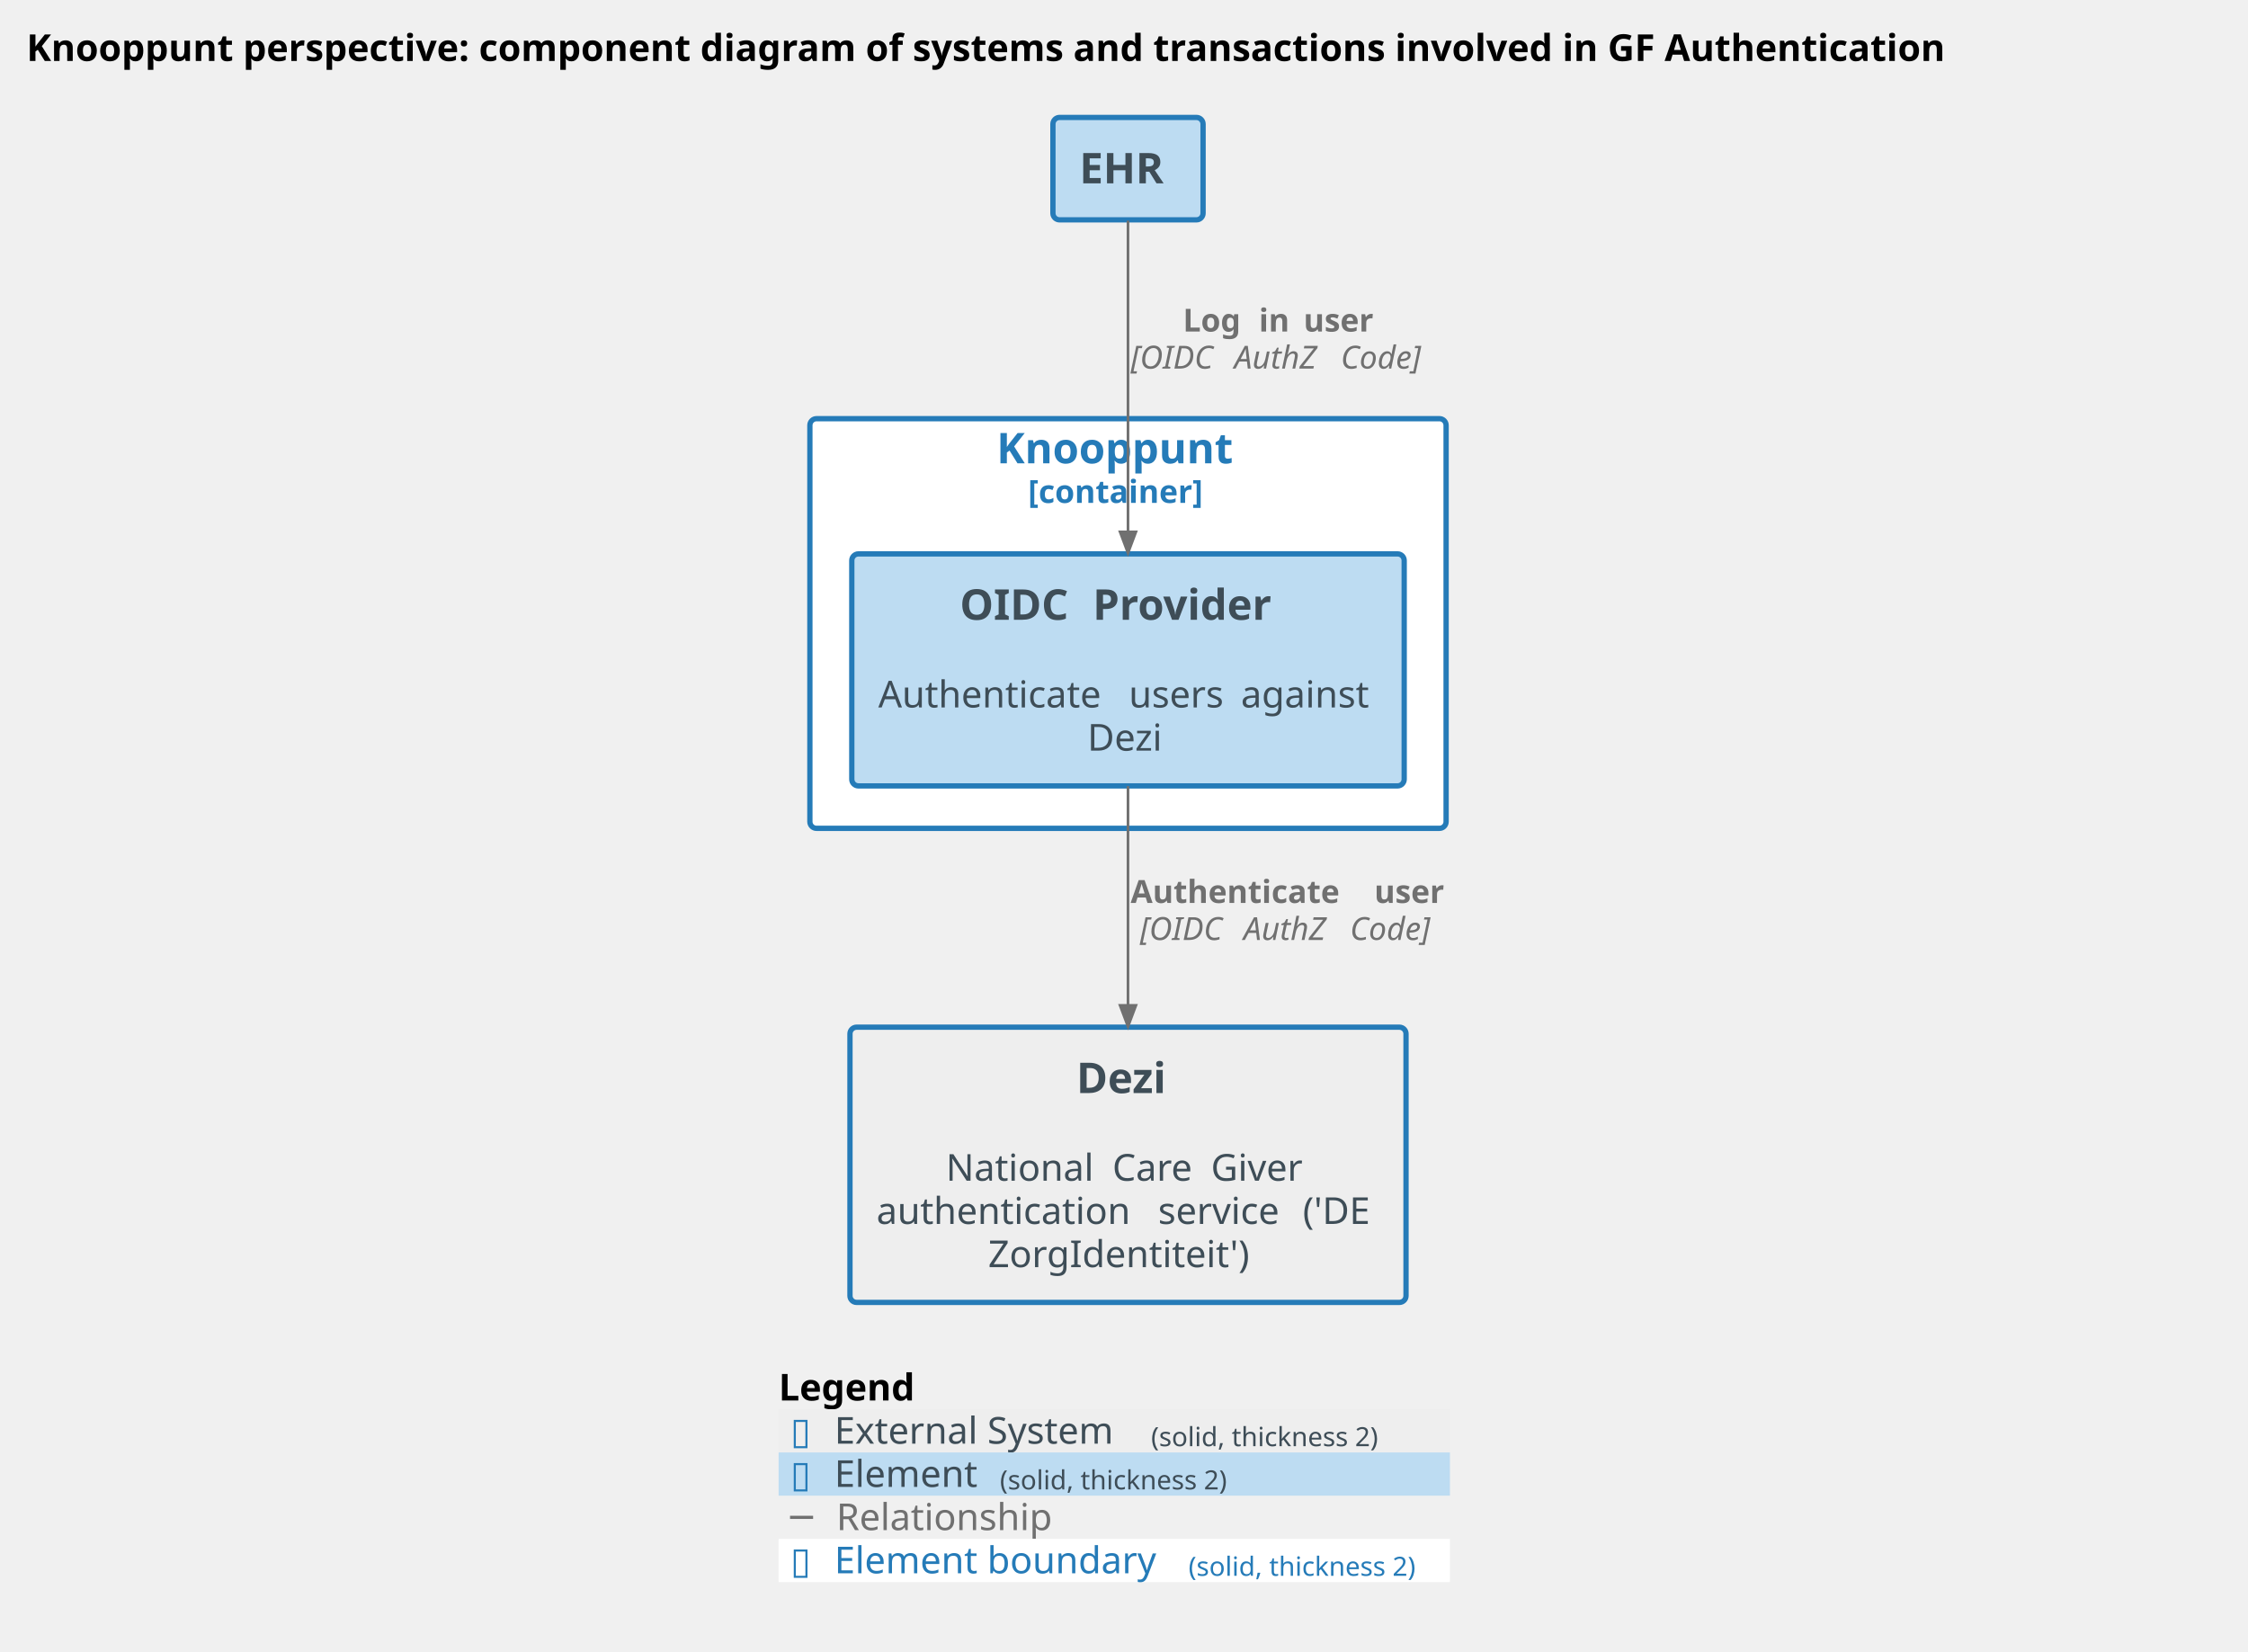
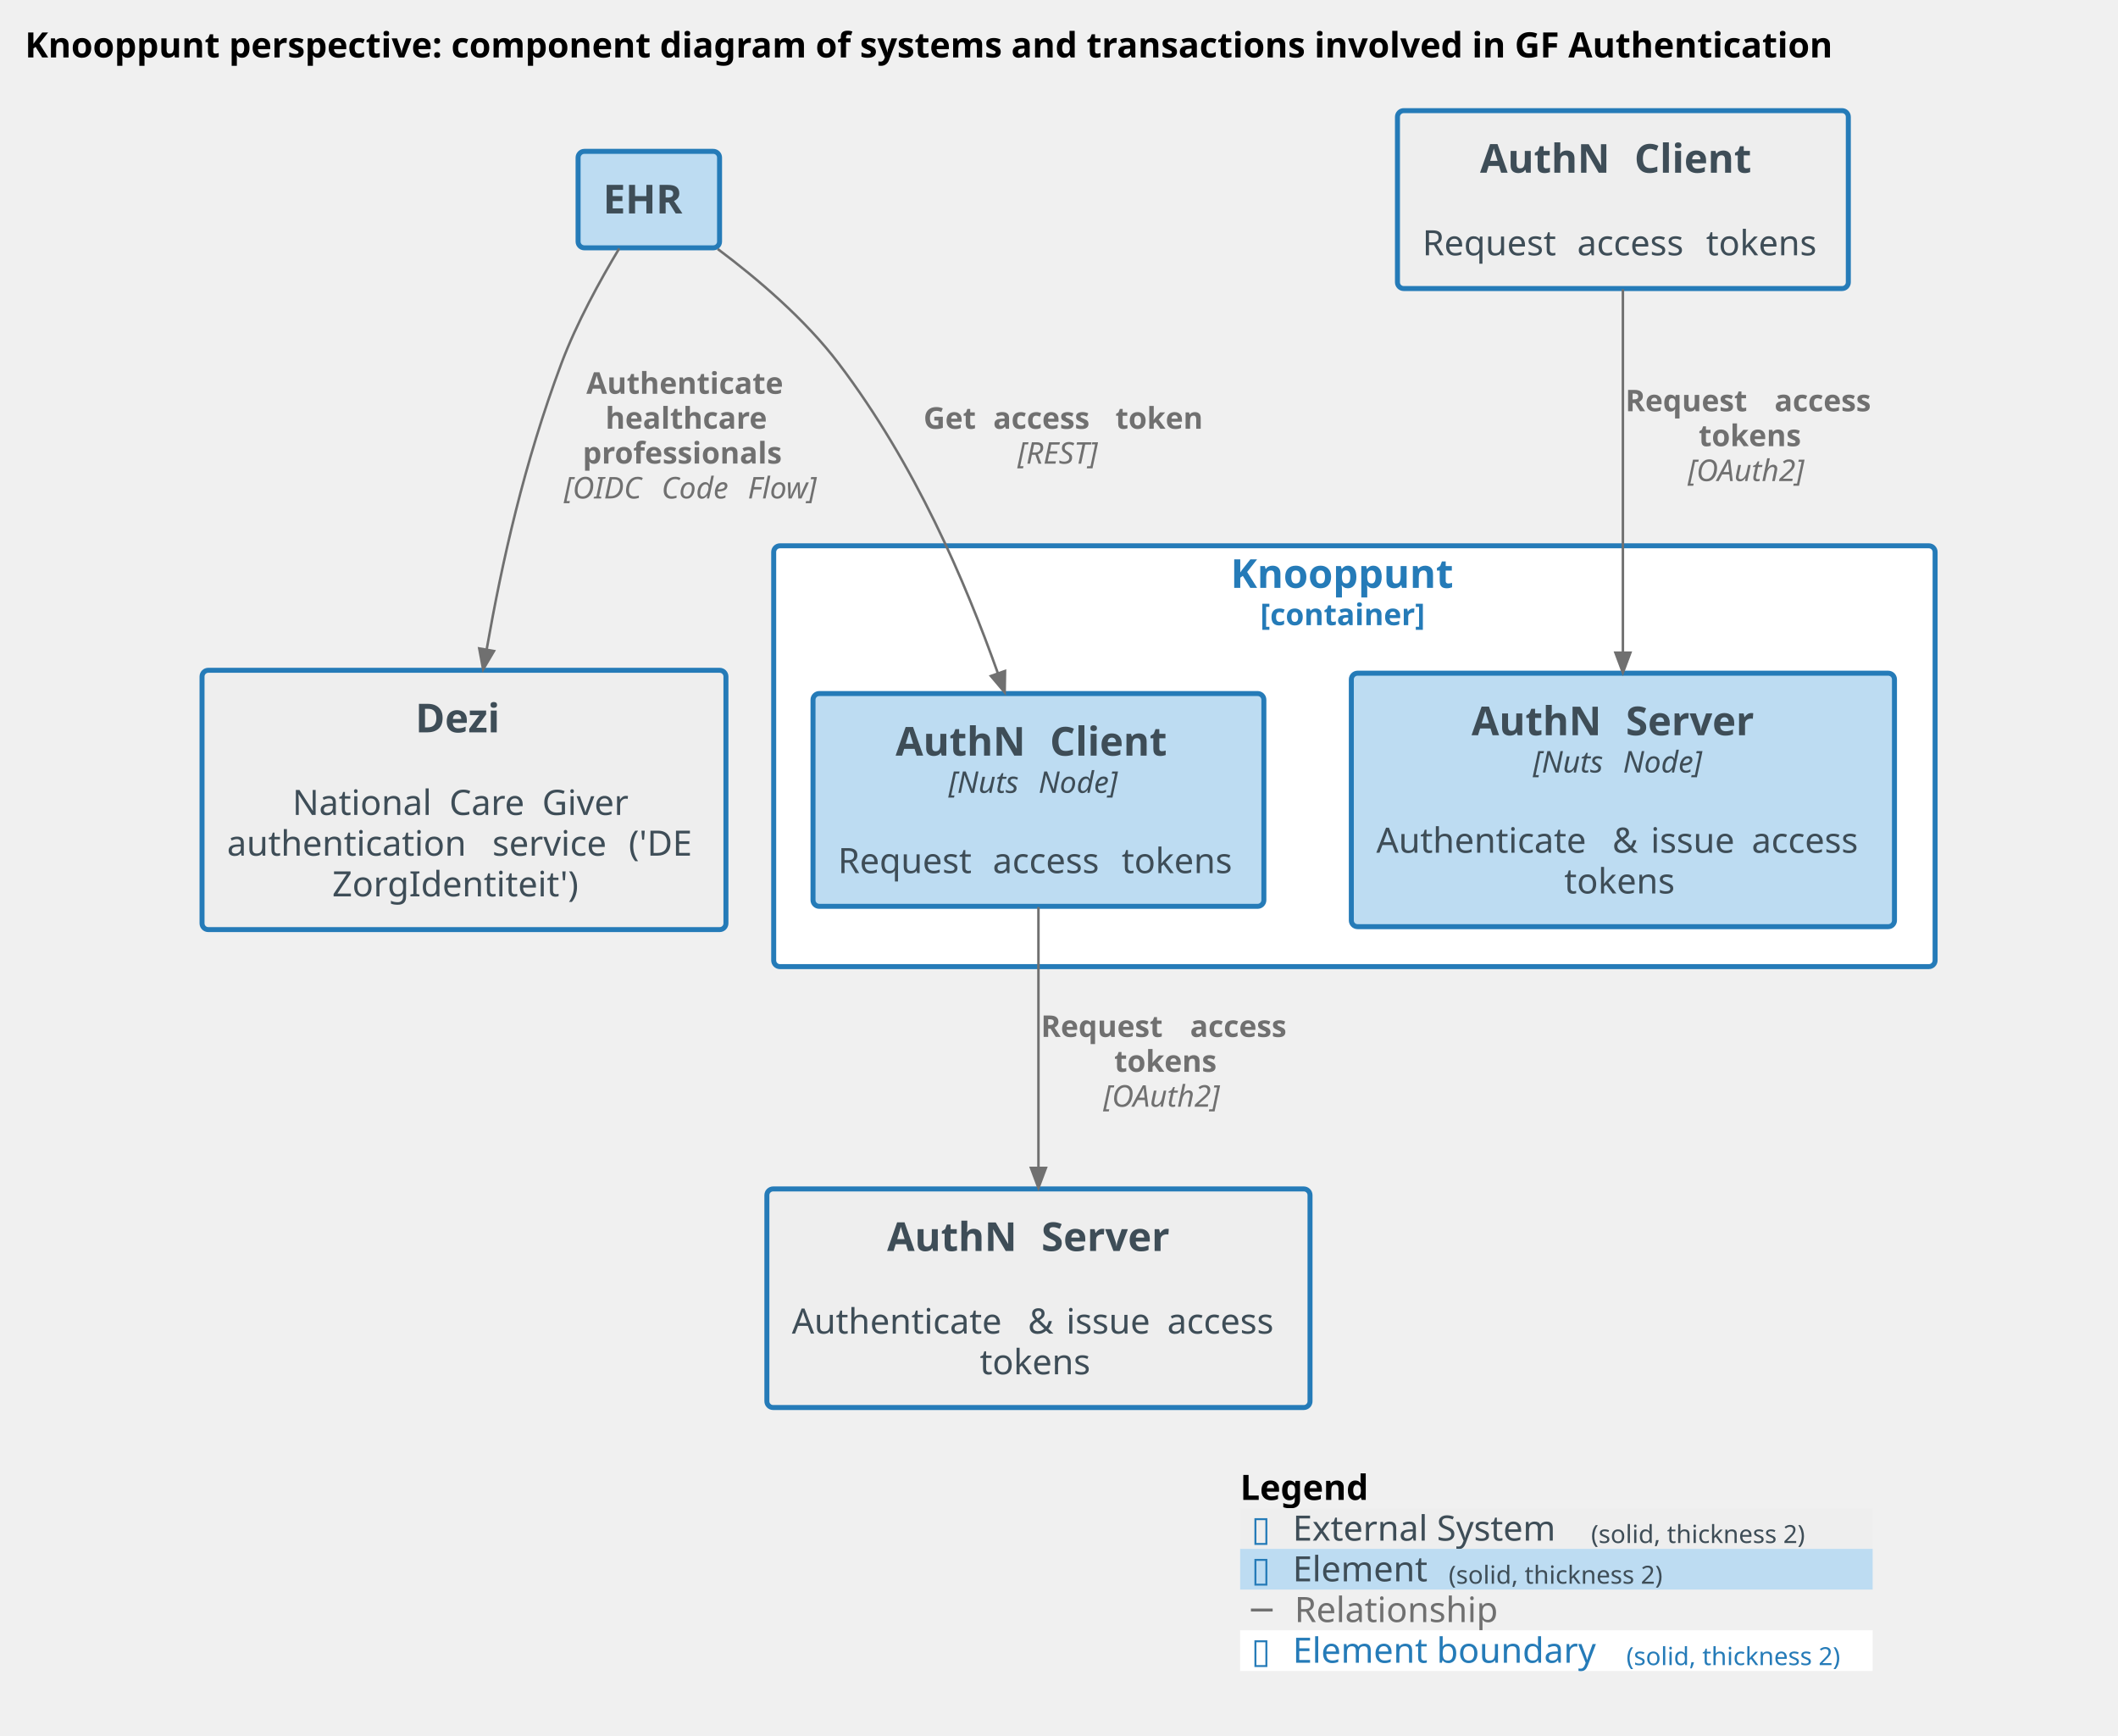
- <svg xmlns="http://www.w3.org/2000/svg" contentStyleType="text/css" data-diagram-type="DESCRIPTION" height="623px" preserveAspectRatio="none" style="width:848px;height:623px;background:#FFFFFF;" version="1.1" viewBox="0 0 848 623" width="848px" zoomAndPan="magnify">
+ <svg xmlns="http://www.w3.org/2000/svg" contentStyleType="text/css" data-diagram-type="DESCRIPTION" height="695px" preserveAspectRatio="none" style="width:848px;height:695px;background:#FFFFFF;" version="1.1" viewBox="0 0 848 695" width="848px" zoomAndPan="magnify">
  <defs />
  <g>
    <g class="title" data-source-line="2">
      <text fill="#000000" font-family="sans-serif" font-size="14" font-weight="bold" lengthAdjust="spacing" textLength="820.661" x="10" y="22.995">Knooppunt perspective: component diagram of systems and transactions involved in GF Authentication</text>
    </g>
-     <g class="cluster" data-entity="XIS.Knooppunt_boundary" data-source-line="1593" data-uid="ent0004" id="cluster_XIS.Knooppunt_boundary">
-       <rect fill="#FFFFFF" height="154.52" rx="2.5" ry="2.5" style="stroke:#257BB8;stroke-width:2;" width="240" x="305.507" y="157.917" />
-       <text fill="#257BB8" font-family="sans-serif" font-size="16" font-weight="bold" lengthAdjust="spacing" textLength="99.109" x="375.953" y="174.768">Knooppunt</text>
-       <text fill="#257BB8" font-family="sans-serif" font-size="12" font-weight="bold" lengthAdjust="spacing" textLength="75.416" x="387.799" y="189.68">[container]</text>
+     <g class="cluster" data-entity="XIS.Knooppunt_boundary" data-source-line="1593" data-uid="ent0006" id="cluster_XIS.Knooppunt_boundary">
+       <rect fill="#FFFFFF" height="168.48" rx="2.5" ry="2.5" style="stroke:#257BB8;stroke-width:2;" width="465" x="309.771" y="218.517" />
+       <text fill="#257BB8" font-family="sans-serif" font-size="16" font-weight="bold" lengthAdjust="spacing" textLength="99.109" x="492.716" y="235.368">Knooppunt</text>
+       <text fill="#257BB8" font-family="sans-serif" font-size="12" font-weight="bold" lengthAdjust="spacing" textLength="75.416" x="504.563" y="250.28">[container]</text>
    </g>
-     <g class="entity" data-entity="XIS.Knooppunt.OIDCProvider" data-source-line="63" data-uid="ent0005" id="entity_XIS.Knooppunt.OIDCProvider">
-       <rect fill="#BDDCF2" height="87.516" rx="2.5" ry="2.5" style="stroke:#257BB8;stroke-width:2;" width="208.378" x="321.317" y="208.917" />
-       <text fill="#3E4D57" font-family="sans-serif" font-size="16" font-weight="bold" lengthAdjust="spacing" textLength="44.578" x="362.073" y="233.768">OIDC</text>
-       <text fill="#3E4D57" font-family="sans-serif" font-size="16" font-weight="bold" lengthAdjust="spacing" textLength="5.57" x="406.651" y="233.768"> </text>
-       <text fill="#3E4D57" font-family="sans-serif" font-size="16" font-weight="bold" lengthAdjust="spacing" textLength="76.719" x="412.221" y="233.768">Provider</text>
-       <text fill="#3E4D57" font-family="sans-serif" font-size="14" lengthAdjust="spacing" textLength="4.45" x="423.281" y="250.537"> </text>
-       <text fill="#3E4D57" font-family="sans-serif" font-size="14" lengthAdjust="spacing" textLength="90.057" x="331.317" y="266.834">Authenticate</text>
-       <text fill="#3E4D57" font-family="sans-serif" font-size="14" lengthAdjust="spacing" textLength="4.45" x="421.374" y="266.834"> </text>
-       <text fill="#3E4D57" font-family="sans-serif" font-size="14" lengthAdjust="spacing" textLength="37.83" x="425.824" y="266.834">users</text>
-       <text fill="#3E4D57" font-family="sans-serif" font-size="14" lengthAdjust="spacing" textLength="4.45" x="463.654" y="266.834"> </text>
-       <text fill="#3E4D57" font-family="sans-serif" font-size="14" lengthAdjust="spacing" textLength="51.591" x="468.104" y="266.834">against</text>
-       <text fill="#3E4D57" font-family="sans-serif" font-size="14" lengthAdjust="spacing" textLength="30.632" x="410.19" y="283.131">Dezi</text>
+     <g class="entity" data-entity="XIS.Knooppunt.AuthNClient" data-source-line="63" data-uid="ent0007" id="entity_XIS.Knooppunt.AuthNClient">
+       <rect fill="#BDDCF2" height="85.188" rx="2.5" ry="2.5" style="stroke:#257BB8;stroke-width:2;" width="180.515" x="325.511" y="277.667" />
+       <text fill="#3E4D57" font-family="sans-serif" font-size="16" font-weight="bold" lengthAdjust="spacing" textLength="56.203" x="358.58" y="302.518">AuthN</text>
+       <text fill="#3E4D57" font-family="sans-serif" font-size="16" font-weight="bold" lengthAdjust="spacing" textLength="5.57" x="414.784" y="302.518"> </text>
+       <text fill="#3E4D57" font-family="sans-serif" font-size="16" font-weight="bold" lengthAdjust="spacing" textLength="52.602" x="420.354" y="302.518">Client</text>
+       <text fill="#3E4D57" font-family="sans-serif" font-size="12" font-style="italic" lengthAdjust="spacing" textLength="32.221" x="379.75" y="317.43">[Nuts</text>
+       <text fill="#3E4D57" font-family="sans-serif" font-size="12" font-style="italic" lengthAdjust="spacing" textLength="3.814" x="411.971" y="317.43"> </text>
+       <text fill="#3E4D57" font-family="sans-serif" font-size="12" font-style="italic" lengthAdjust="spacing" textLength="36" x="415.786" y="317.43">Node]</text>
+       <text fill="#3E4D57" font-family="sans-serif" font-size="14" lengthAdjust="spacing" textLength="4.45" x="413.543" y="333.256"> </text>
+       <text fill="#3E4D57" font-family="sans-serif" font-size="14" lengthAdjust="spacing" textLength="57.497" x="335.511" y="349.553">Request</text>
+       <text fill="#3E4D57" font-family="sans-serif" font-size="14" lengthAdjust="spacing" textLength="4.45" x="393.008" y="349.553"> </text>
+       <text fill="#3E4D57" font-family="sans-serif" font-size="14" lengthAdjust="spacing" textLength="47.175" x="397.458" y="349.553">access</text>
+       <text fill="#3E4D57" font-family="sans-serif" font-size="14" lengthAdjust="spacing" textLength="4.45" x="444.633" y="349.553"> </text>
+       <text fill="#3E4D57" font-family="sans-serif" font-size="14" lengthAdjust="spacing" textLength="46.942" x="449.083" y="349.553">tokens</text>
+     </g>
+     <g class="entity" data-entity="XIS.Knooppunt.AuthNServer" data-source-line="63" data-uid="ent0008" id="entity_XIS.Knooppunt.AuthNServer">
+       <rect fill="#BDDCF2" height="101.484" rx="2.5" ry="2.5" style="stroke:#257BB8;stroke-width:2;" width="217.463" x="541.041" y="269.517" />
+       <text fill="#3E4D57" font-family="sans-serif" font-size="16" font-weight="bold" lengthAdjust="spacing" textLength="56.203" x="589.167" y="294.368">AuthN</text>
+       <text fill="#3E4D57" font-family="sans-serif" font-size="16" font-weight="bold" lengthAdjust="spacing" textLength="5.57" x="645.37" y="294.368"> </text>
+       <text fill="#3E4D57" font-family="sans-serif" font-size="16" font-weight="bold" lengthAdjust="spacing" textLength="59.438" x="650.94" y="294.368">Server</text>
+       <text fill="#3E4D57" font-family="sans-serif" font-size="12" font-style="italic" lengthAdjust="spacing" textLength="32.221" x="613.754" y="309.281">[Nuts</text>
+       <text fill="#3E4D57" font-family="sans-serif" font-size="12" font-style="italic" lengthAdjust="spacing" textLength="3.814" x="645.975" y="309.281"> </text>
+       <text fill="#3E4D57" font-family="sans-serif" font-size="12" font-style="italic" lengthAdjust="spacing" textLength="36" x="649.79" y="309.281">Node]</text>
+       <text fill="#3E4D57" font-family="sans-serif" font-size="14" lengthAdjust="spacing" textLength="4.45" x="647.547" y="325.106"> </text>
+       <text fill="#3E4D57" font-family="sans-serif" font-size="14" lengthAdjust="spacing" textLength="90.057" x="551.041" y="341.403">Authenticate</text>
+       <text fill="#3E4D57" font-family="sans-serif" font-size="14" lengthAdjust="spacing" textLength="4.45" x="641.097" y="341.403"> </text>
+       <text fill="#3E4D57" font-family="sans-serif" font-size="14" lengthAdjust="spacing" textLength="10.917" x="645.547" y="341.403">&amp;</text>
+       <text fill="#3E4D57" font-family="sans-serif" font-size="14" lengthAdjust="spacing" textLength="4.45" x="656.464" y="341.403"> </text>
+       <text fill="#3E4D57" font-family="sans-serif" font-size="14" lengthAdjust="spacing" textLength="35.964" x="660.915" y="341.403">issue</text>
+       <text fill="#3E4D57" font-family="sans-serif" font-size="14" lengthAdjust="spacing" textLength="4.45" x="696.879" y="341.403"> </text>
+       <text fill="#3E4D57" font-family="sans-serif" font-size="14" lengthAdjust="spacing" textLength="47.175" x="701.329" y="341.403">access</text>
+       <text fill="#3E4D57" font-family="sans-serif" font-size="14" lengthAdjust="spacing" textLength="46.942" x="626.301" y="357.7">tokens</text>
    </g>
    <g class="entity" data-entity="Dezi" data-source-line="197" data-uid="ent0002" id="entity_Dezi">
-       <rect fill="#EEEEEE" height="103.812" rx="2.5" ry="2.5" style="stroke:#257BB8;stroke-width:2;" width="209.759" x="320.627" y="387.437" />
-       <text fill="#3E4D57" font-family="sans-serif" font-size="16" font-weight="bold" lengthAdjust="spacing" textLength="38.93" x="406.042" y="412.288">Dezi</text>
-       <text fill="#3E4D57" font-family="sans-serif" font-size="14" lengthAdjust="spacing" textLength="4.45" x="423.282" y="429.057"> </text>
-       <text fill="#3E4D57" font-family="sans-serif" font-size="14" lengthAdjust="spacing" textLength="58.338" x="356.829" y="445.354">National</text>
-       <text fill="#3E4D57" font-family="sans-serif" font-size="14" lengthAdjust="spacing" textLength="4.45" x="415.167" y="445.354"> </text>
-       <text fill="#3E4D57" font-family="sans-serif" font-size="14" lengthAdjust="spacing" textLength="32.724" x="419.618" y="445.354">Care</text>
-       <text fill="#3E4D57" font-family="sans-serif" font-size="14" lengthAdjust="spacing" textLength="4.45" x="452.341" y="445.354"> </text>
-       <text fill="#3E4D57" font-family="sans-serif" font-size="14" lengthAdjust="spacing" textLength="37.393" x="456.791" y="445.354">Giver</text>
-       <text fill="#3E4D57" font-family="sans-serif" font-size="14" lengthAdjust="spacing" textLength="101.773" x="330.627" y="461.651">authentication</text>
-       <text fill="#3E4D57" font-family="sans-serif" font-size="14" lengthAdjust="spacing" textLength="4.45" x="432.401" y="461.651"> </text>
-       <text fill="#3E4D57" font-family="sans-serif" font-size="14" lengthAdjust="spacing" textLength="50.148" x="436.851" y="461.651">service</text>
-       <text fill="#3E4D57" font-family="sans-serif" font-size="14" lengthAdjust="spacing" textLength="4.45" x="486.999" y="461.651"> </text>
-       <text fill="#3E4D57" font-family="sans-serif" font-size="14" lengthAdjust="spacing" textLength="28.936" x="491.45" y="461.651">('DE</text>
-       <text fill="#3E4D57" font-family="sans-serif" font-size="14" lengthAdjust="spacing" textLength="105.472" x="372.771" y="477.948">ZorgIdentiteit')</text>
+       <rect fill="#EEEEEE" height="103.812" rx="2.5" ry="2.5" style="stroke:#257BB8;stroke-width:2;" width="209.759" x="80.891" y="268.357" />
+       <text fill="#3E4D57" font-family="sans-serif" font-size="16" font-weight="bold" lengthAdjust="spacing" textLength="38.93" x="166.305" y="293.208">Dezi</text>
+       <text fill="#3E4D57" font-family="sans-serif" font-size="14" lengthAdjust="spacing" textLength="4.45" x="183.545" y="309.977"> </text>
+       <text fill="#3E4D57" font-family="sans-serif" font-size="14" lengthAdjust="spacing" textLength="58.338" x="117.093" y="326.274">National</text>
+       <text fill="#3E4D57" font-family="sans-serif" font-size="14" lengthAdjust="spacing" textLength="4.45" x="175.431" y="326.274"> </text>
+       <text fill="#3E4D57" font-family="sans-serif" font-size="14" lengthAdjust="spacing" textLength="32.724" x="179.881" y="326.274">Care</text>
+       <text fill="#3E4D57" font-family="sans-serif" font-size="14" lengthAdjust="spacing" textLength="4.45" x="212.604" y="326.274"> </text>
+       <text fill="#3E4D57" font-family="sans-serif" font-size="14" lengthAdjust="spacing" textLength="37.393" x="217.055" y="326.274">Giver</text>
+       <text fill="#3E4D57" font-family="sans-serif" font-size="14" lengthAdjust="spacing" textLength="101.773" x="90.891" y="342.571">authentication</text>
+       <text fill="#3E4D57" font-family="sans-serif" font-size="14" lengthAdjust="spacing" textLength="4.45" x="192.664" y="342.571"> </text>
+       <text fill="#3E4D57" font-family="sans-serif" font-size="14" lengthAdjust="spacing" textLength="50.148" x="197.114" y="342.571">service</text>
+       <text fill="#3E4D57" font-family="sans-serif" font-size="14" lengthAdjust="spacing" textLength="4.45" x="247.263" y="342.571"> </text>
+       <text fill="#3E4D57" font-family="sans-serif" font-size="14" lengthAdjust="spacing" textLength="28.936" x="251.713" y="342.571">('DE</text>
+       <text fill="#3E4D57" font-family="sans-serif" font-size="14" lengthAdjust="spacing" textLength="105.472" x="133.034" y="358.868">ZorgIdentiteit')</text>
    </g>
-     <g class="entity" data-entity="XIS.EHR" data-source-line="71" data-uid="ent0003" id="entity_XIS.EHR">
-       <rect fill="#BDDCF2" height="38.625" rx="2.5" ry="2.5" style="stroke:#257BB8;stroke-width:2;" width="56.641" x="397.187" y="44.297" />
-       <text fill="#3E4D57" font-family="sans-serif" font-size="16" font-weight="bold" lengthAdjust="spacing" textLength="36.641" x="407.187" y="69.148">EHR</text>
+     <g class="entity" data-entity="RemoteXISimplementingGenericFunctions.AuthNServer" data-source-line="71" data-uid="ent0003" id="entity_RemoteXISimplementingGenericFunctions.AuthNServer">
+       <rect fill="#EEEEEE" height="87.516" rx="2.5" ry="2.5" style="stroke:#257BB8;stroke-width:2;" width="217.463" x="307.041" y="475.997" />
+       <text fill="#3E4D57" font-family="sans-serif" font-size="16" font-weight="bold" lengthAdjust="spacing" textLength="56.203" x="355.166" y="500.848">AuthN</text>
+       <text fill="#3E4D57" font-family="sans-serif" font-size="16" font-weight="bold" lengthAdjust="spacing" textLength="5.57" x="411.37" y="500.848"> </text>
+       <text fill="#3E4D57" font-family="sans-serif" font-size="16" font-weight="bold" lengthAdjust="spacing" textLength="59.438" x="416.94" y="500.848">Server</text>
+       <text fill="#3E4D57" font-family="sans-serif" font-size="14" lengthAdjust="spacing" textLength="4.45" x="413.547" y="517.617"> </text>
+       <text fill="#3E4D57" font-family="sans-serif" font-size="14" lengthAdjust="spacing" textLength="90.057" x="317.041" y="533.914">Authenticate</text>
+       <text fill="#3E4D57" font-family="sans-serif" font-size="14" lengthAdjust="spacing" textLength="4.45" x="407.097" y="533.914"> </text>
+       <text fill="#3E4D57" font-family="sans-serif" font-size="14" lengthAdjust="spacing" textLength="10.917" x="411.547" y="533.914">&amp;</text>
+       <text fill="#3E4D57" font-family="sans-serif" font-size="14" lengthAdjust="spacing" textLength="4.45" x="422.464" y="533.914"> </text>
+       <text fill="#3E4D57" font-family="sans-serif" font-size="14" lengthAdjust="spacing" textLength="35.964" x="426.915" y="533.914">issue</text>
+       <text fill="#3E4D57" font-family="sans-serif" font-size="14" lengthAdjust="spacing" textLength="4.45" x="462.878" y="533.914"> </text>
+       <text fill="#3E4D57" font-family="sans-serif" font-size="14" lengthAdjust="spacing" textLength="47.175" x="467.329" y="533.914">access</text>
+       <text fill="#3E4D57" font-family="sans-serif" font-size="14" lengthAdjust="spacing" textLength="46.942" x="392.301" y="550.211">tokens</text>
    </g>
-     <g class="link" data-entity-1="XIS.EHR" data-entity-2="XIS.Knooppunt.OIDCProvider" data-source-line="1706" data-uid="lnk6" id="link_XIS.EHR_XIS.Knooppunt.OIDCProvider">
-       <path d="M425.507,83.227 C425.507,112.247 425.507,161.027 425.507,200.607" fill="none" id="XIS.EHR-to-XIS.Knooppunt.OIDCProvider" style="stroke:#707070;stroke-width:1;" />
-       <polygon fill="#707070" points="425.507,208.607,428.507,200.607,422.507,200.607,425.507,208.607" style="stroke:#707070;stroke-width:1;" />
-       <text fill="#707070" font-family="sans-serif" font-size="12" font-weight="bold" lengthAdjust="spacing" textLength="24.48" x="446.221" y="125.055">Log</text>
-       <text fill="#707070" font-family="sans-serif" font-size="12" font-weight="bold" lengthAdjust="spacing" textLength="4.178" x="470.702" y="125.055"> </text>
-       <text fill="#707070" font-family="sans-serif" font-size="12" font-weight="bold" lengthAdjust="spacing" textLength="12.656" x="474.879" y="125.055">in</text>
-       <text fill="#707070" font-family="sans-serif" font-size="12" font-weight="bold" lengthAdjust="spacing" textLength="4.178" x="487.536" y="125.055"> </text>
-       <text fill="#707070" font-family="sans-serif" font-size="12" font-weight="bold" lengthAdjust="spacing" textLength="29.742" x="491.713" y="125.055">user</text>
-       <text fill="#707070" font-family="sans-serif" font-size="12" font-style="italic" lengthAdjust="spacing" textLength="35.285" x="426.507" y="139.024">[OIDC</text>
-       <text fill="#707070" font-family="sans-serif" font-size="12" font-style="italic" lengthAdjust="spacing" textLength="3.814" x="461.793" y="139.024"> </text>
-       <text fill="#707070" font-family="sans-serif" font-size="12" font-style="italic" lengthAdjust="spacing" textLength="36.346" x="465.607" y="139.024">AuthZ</text>
-       <text fill="#707070" font-family="sans-serif" font-size="12" font-style="italic" lengthAdjust="spacing" textLength="3.814" x="501.953" y="139.024"> </text>
-       <text fill="#707070" font-family="sans-serif" font-size="12" font-style="italic" lengthAdjust="spacing" textLength="35.402" x="505.767" y="139.024">Code]</text>
+     <g class="entity" data-entity="RemoteXISimplementingGenericFunctions.AuthNClient" data-source-line="71" data-uid="ent0004" id="entity_RemoteXISimplementingGenericFunctions.AuthNClient">
+       <rect fill="#EEEEEE" height="71.219" rx="2.5" ry="2.5" style="stroke:#257BB8;stroke-width:2;" width="180.515" x="559.511" y="44.297" />
+       <text fill="#3E4D57" font-family="sans-serif" font-size="16" font-weight="bold" lengthAdjust="spacing" textLength="56.203" x="592.58" y="69.148">AuthN</text>
+       <text fill="#3E4D57" font-family="sans-serif" font-size="16" font-weight="bold" lengthAdjust="spacing" textLength="5.57" x="648.784" y="69.148"> </text>
+       <text fill="#3E4D57" font-family="sans-serif" font-size="16" font-weight="bold" lengthAdjust="spacing" textLength="52.602" x="654.354" y="69.148">Client</text>
+       <text fill="#3E4D57" font-family="sans-serif" font-size="14" lengthAdjust="spacing" textLength="4.45" x="647.543" y="85.917"> </text>
+       <text fill="#3E4D57" font-family="sans-serif" font-size="14" lengthAdjust="spacing" textLength="57.497" x="569.511" y="102.214">Request</text>
+       <text fill="#3E4D57" font-family="sans-serif" font-size="14" lengthAdjust="spacing" textLength="4.45" x="627.008" y="102.214"> </text>
+       <text fill="#3E4D57" font-family="sans-serif" font-size="14" lengthAdjust="spacing" textLength="47.175" x="631.458" y="102.214">access</text>
+       <text fill="#3E4D57" font-family="sans-serif" font-size="14" lengthAdjust="spacing" textLength="4.45" x="678.633" y="102.214"> </text>
+       <text fill="#3E4D57" font-family="sans-serif" font-size="14" lengthAdjust="spacing" textLength="46.942" x="683.083" y="102.214">tokens</text>
    </g>
-     <g class="link" data-entity-1="XIS.Knooppunt.OIDCProvider" data-entity-2="Dezi" data-source-line="1706" data-uid="lnk7" id="link_XIS.Knooppunt.OIDCProvider_Dezi">
-       <path d="M425.507,296.507 C425.507,323.567 425.507,350.687 425.507,379.207" fill="none" id="XIS.Knooppunt.OIDCProvider-to-Dezi" style="stroke:#707070;stroke-width:1;" />
-       <polygon fill="#707070" points="425.507,387.207,428.507,379.207,422.507,379.207,425.507,387.207" style="stroke:#707070;stroke-width:1;" />
-       <text fill="#707070" font-family="sans-serif" font-size="12" font-weight="bold" lengthAdjust="spacing" textLength="87.727" x="426.507" y="340.575">Authenticate</text>
-       <text fill="#707070" font-family="sans-serif" font-size="12" font-weight="bold" lengthAdjust="spacing" textLength="4.178" x="514.234" y="340.575"> </text>
-       <text fill="#707070" font-family="sans-serif" font-size="12" font-weight="bold" lengthAdjust="spacing" textLength="29.742" x="518.412" y="340.575">user</text>
-       <text fill="#707070" font-family="sans-serif" font-size="12" font-style="italic" lengthAdjust="spacing" textLength="35.285" x="430" y="354.544">[OIDC</text>
-       <text fill="#707070" font-family="sans-serif" font-size="12" font-style="italic" lengthAdjust="spacing" textLength="3.814" x="465.285" y="354.544"> </text>
-       <text fill="#707070" font-family="sans-serif" font-size="12" font-style="italic" lengthAdjust="spacing" textLength="36.346" x="469.099" y="354.544">AuthZ</text>
-       <text fill="#707070" font-family="sans-serif" font-size="12" font-style="italic" lengthAdjust="spacing" textLength="3.814" x="505.445" y="354.544"> </text>
-       <text fill="#707070" font-family="sans-serif" font-size="12" font-style="italic" lengthAdjust="spacing" textLength="35.402" x="509.259" y="354.544">Code]</text>
+     <g class="entity" data-entity="XIS.EHR" data-source-line="71" data-uid="ent0005" id="entity_XIS.EHR">
+       <rect fill="#BDDCF2" height="38.625" rx="2.5" ry="2.5" style="stroke:#257BB8;stroke-width:2;" width="56.641" x="231.451" y="60.597" />
+       <text fill="#3E4D57" font-family="sans-serif" font-size="16" font-weight="bold" lengthAdjust="spacing" textLength="36.641" x="241.451" y="85.448">EHR</text>
+     </g>
+     <g class="link" data-entity-1="XIS.EHR" data-entity-2="Dezi" data-source-line="1706" data-uid="lnk9" id="link_XIS.EHR_Dezi">
+       <path d="M247.921,99.477 C240.361,112.057 230.861,129.267 224.771,145.517 C209.801,185.467 201.017,224.948 194.827,260.128" fill="none" id="XIS.EHR-to-Dezi" style="stroke:#707070;stroke-width:1;" />
+       <polygon fill="#707070" points="193.441,268.007,197.781,260.648,191.872,259.608,193.441,268.007" style="stroke:#707070;stroke-width:1;" />
+       <text fill="#707070" font-family="sans-serif" font-size="12" font-weight="bold" lengthAdjust="spacing" textLength="87.727" x="234.762" y="157.655">Authenticate</text>
+       <text fill="#707070" font-family="sans-serif" font-size="12" font-weight="bold" lengthAdjust="spacing" textLength="72.439" x="242.405" y="171.624">healthcare</text>
+       <text fill="#707070" font-family="sans-serif" font-size="12" font-weight="bold" lengthAdjust="spacing" textLength="90.65" x="233.3" y="185.593">professionals</text>
+       <text fill="#707070" font-family="sans-serif" font-size="12" font-style="italic" lengthAdjust="spacing" textLength="35.285" x="225.771" y="199.562">[OIDC</text>
+       <text fill="#707070" font-family="sans-serif" font-size="12" font-style="italic" lengthAdjust="spacing" textLength="3.814" x="261.056" y="199.562"> </text>
+       <text fill="#707070" font-family="sans-serif" font-size="12" font-style="italic" lengthAdjust="spacing" textLength="30.721" x="264.87" y="199.562">Code</text>
+       <text fill="#707070" font-family="sans-serif" font-size="12" font-style="italic" lengthAdjust="spacing" textLength="3.814" x="295.591" y="199.562"> </text>
+       <text fill="#707070" font-family="sans-serif" font-size="12" font-style="italic" lengthAdjust="spacing" textLength="32.074" x="299.405" y="199.562">Flow]</text>
+     </g>
+     <g class="link" data-entity-1="XIS.EHR" data-entity-2="XIS.Knooppunt.AuthNClient" data-source-line="1706" data-uid="lnk10" id="link_XIS.EHR_XIS.Knooppunt.AuthNClient">
+       <path d="M287.361,99.687 C303.081,111.447 322.271,127.717 335.771,145.517 C366.471,185.997 386.364,232.611 399.564,269.641" fill="none" id="XIS.EHR-to-XIS.Knooppunt.AuthNClient" style="stroke:#707070;stroke-width:1;" />
+       <polygon fill="#707070" points="402.251,277.177,402.39,268.634,396.739,270.649,402.251,277.177" style="stroke:#707070;stroke-width:1;" />
+       <text fill="#707070" font-family="sans-serif" font-size="12" font-weight="bold" lengthAdjust="spacing" textLength="23.725" x="369.751" y="171.655">Get</text>
+       <text fill="#707070" font-family="sans-serif" font-size="12" font-weight="bold" lengthAdjust="spacing" textLength="4.178" x="393.475" y="171.655"> </text>
+       <text fill="#707070" font-family="sans-serif" font-size="12" font-weight="bold" lengthAdjust="spacing" textLength="44.748" x="397.653" y="171.655">access</text>
+       <text fill="#707070" font-family="sans-serif" font-size="12" font-weight="bold" lengthAdjust="spacing" textLength="4.178" x="442.401" y="171.655"> </text>
+       <text fill="#707070" font-family="sans-serif" font-size="12" font-weight="bold" lengthAdjust="spacing" textLength="38.643" x="446.579" y="171.655">token</text>
+       <text fill="#707070" font-family="sans-serif" font-size="12" font-style="italic" lengthAdjust="spacing" textLength="40.23" x="407.371" y="185.624">[REST]</text>
+     </g>
+     <g class="link" data-entity-1="XIS.Knooppunt.AuthNClient" data-entity-2="RemoteXISimplementingGenericFunctions.AuthNServer" data-source-line="1706" data-uid="lnk11" id="link_XIS.Knooppunt.AuthNClient_RemoteXISimplementingGenericFunctions.AuthNServer">
+       <path d="M415.771,363.147 C415.771,396.207 415.771,434.177 415.771,467.567" fill="none" id="XIS.Knooppunt.AuthNClient-to-RemoteXISimplementingGenericFunctions.AuthNServer" style="stroke:#707070;stroke-width:1;" />
+       <polygon fill="#707070" points="415.771,475.567,418.771,467.567,412.771,467.567,415.771,475.567" style="stroke:#707070;stroke-width:1;" />
+       <text fill="#707070" font-family="sans-serif" font-size="12" font-weight="bold" lengthAdjust="spacing" textLength="55.529" x="416.771" y="415.135">Request</text>
+       <text fill="#707070" font-family="sans-serif" font-size="12" font-weight="bold" lengthAdjust="spacing" textLength="4.178" x="472.3" y="415.135"> </text>
+       <text fill="#707070" font-family="sans-serif" font-size="12" font-weight="bold" lengthAdjust="spacing" textLength="44.748" x="476.478" y="415.135">access</text>
+       <text fill="#707070" font-family="sans-serif" font-size="12" font-weight="bold" lengthAdjust="spacing" textLength="45.785" x="446.106" y="429.104">tokens</text>
+       <text fill="#707070" font-family="sans-serif" font-size="12" font-style="italic" lengthAdjust="spacing" textLength="54.568" x="441.714" y="443.073">[OAuth2]</text>
+     </g>
+     <g class="link" data-entity-1="RemoteXISimplementingGenericFunctions.AuthNClient" data-entity-2="XIS.Knooppunt.AuthNServer" data-source-line="1706" data-uid="lnk12" id="link_RemoteXISimplementingGenericFunctions.AuthNClient_XIS.Knooppunt.AuthNServer">
+       <path d="M649.771,115.817 C649.771,156.297 649.771,215.307 649.771,261.297" fill="none" id="RemoteXISimplementingGenericFunctions.AuthNClient-to-XIS.Knooppunt.AuthNServer" style="stroke:#707070;stroke-width:1;" />
+       <polygon fill="#707070" points="649.771,269.297,652.771,261.297,646.771,261.297,649.771,269.297" style="stroke:#707070;stroke-width:1;" />
+       <text fill="#707070" font-family="sans-serif" font-size="12" font-weight="bold" lengthAdjust="spacing" textLength="55.529" x="650.771" y="164.655">Request</text>
+       <text fill="#707070" font-family="sans-serif" font-size="12" font-weight="bold" lengthAdjust="spacing" textLength="4.178" x="706.3" y="164.655"> </text>
+       <text fill="#707070" font-family="sans-serif" font-size="12" font-weight="bold" lengthAdjust="spacing" textLength="44.748" x="710.478" y="164.655">access</text>
+       <text fill="#707070" font-family="sans-serif" font-size="12" font-weight="bold" lengthAdjust="spacing" textLength="45.785" x="680.106" y="178.624">tokens</text>
+       <text fill="#707070" font-family="sans-serif" font-size="12" font-style="italic" lengthAdjust="spacing" textLength="54.568" x="675.714" y="192.593">[OAuth2]</text>
    </g>
    <g class="legend" data-source-line="1510">
-       <rect fill="none" height="16.297" style="stroke:none;stroke-width:1;" width="253.242" x="293.709" y="515.249" />
-       <text fill="#000000" font-family="sans-serif" font-size="14" font-weight="bold" lengthAdjust="spacing" textLength="57.921" x="293.709" y="528.245">Legend</text>
-       <text fill="#FFFFFF" font-family="sans-serif" font-size="14" lengthAdjust="spacing" textLength="4.45" x="356.504" y="528.245"> </text>
-       <rect fill="#EEEEEE" height="16.297" style="stroke:none;stroke-width:1;" width="253.242" x="293.709" y="531.546" />
-       <text fill="#257BB8" font-family="sans-serif" font-size="14" lengthAdjust="spacing" textLength="7.704" x="298.16" y="544.541">▯</text>
-       <text fill="#FFFFFF" font-family="sans-serif" font-size="14" lengthAdjust="spacing" textLength="4.45" x="305.864" y="544.541"> </text>
-       <text fill="#3E4D57" font-family="sans-serif" font-size="14" lengthAdjust="spacing" textLength="114.987" x="314.764" y="544.541">External System</text>
-       <text fill="#3E4D57" font-family="sans-serif" font-size="10" lengthAdjust="spacing" textLength="94.17" x="434.202" y="545.485">(solid, thickness 2)</text>
-       <text fill="#FFFFFF" font-family="sans-serif" font-size="14" lengthAdjust="spacing" textLength="4.45" x="528.372" y="544.541"> </text>
-       <rect fill="#BDDCF2" height="16.297" style="stroke:none;stroke-width:1;" width="253.242" x="293.709" y="547.843" />
-       <text fill="#257BB8" font-family="sans-serif" font-size="14" lengthAdjust="spacing" textLength="7.704" x="298.16" y="560.838">▯</text>
-       <text fill="#FFFFFF" font-family="sans-serif" font-size="14" lengthAdjust="spacing" textLength="4.45" x="305.864" y="560.838"> </text>
-       <text fill="#3E4D57" font-family="sans-serif" font-size="14" lengthAdjust="spacing" textLength="57.962" x="314.764" y="560.838">Element</text>
-       <text fill="#3E4D57" font-family="sans-serif" font-size="10" lengthAdjust="spacing" textLength="94.17" x="377.176" y="561.782">(solid, thickness 2)</text>
-       <text fill="#FFFFFF" font-family="sans-serif" font-size="14" lengthAdjust="spacing" textLength="4.45" x="471.346" y="560.838"> </text>
-       <text fill="#707070" font-family="sans-serif" font-size="14" lengthAdjust="spacing" textLength="8.429" x="298.16" y="577.135">─</text>
-       <text fill="#FFFFFF" font-family="sans-serif" font-size="14" lengthAdjust="spacing" textLength="4.45" x="306.588" y="577.135"> </text>
-       <text fill="#707070" font-family="sans-serif" font-size="14" lengthAdjust="spacing" textLength="86.57" x="315.489" y="577.135">Relationship</text>
-       <text fill="#FFFFFF" font-family="sans-serif" font-size="14" lengthAdjust="spacing" textLength="4.45" x="406.509" y="577.135"> </text>
-       <rect fill="#FFFFFF" height="16.297" style="stroke:none;stroke-width:1;" width="253.242" x="293.709" y="580.437" />
-       <text fill="#257BB8" font-family="sans-serif" font-size="14" lengthAdjust="spacing" textLength="7.704" x="298.16" y="593.432">▯</text>
-       <text fill="#FFFFFF" font-family="sans-serif" font-size="14" lengthAdjust="spacing" textLength="4.45" x="305.864" y="593.432"> </text>
-       <text fill="#257BB8" font-family="sans-serif" font-size="14" lengthAdjust="spacing" textLength="129.117" x="314.764" y="593.432">Element boundary</text>
-       <text fill="#257BB8" font-family="sans-serif" font-size="10" lengthAdjust="spacing" textLength="94.17" x="448.332" y="594.375">(solid, thickness 2)</text>
-       <text fill="#FFFFFF" font-family="sans-serif" font-size="14" lengthAdjust="spacing" textLength="4.45" x="542.501" y="593.432"> </text>
-       <line style="stroke:none;stroke-width:1;" x1="293.709" x2="546.952" y1="515.249" y2="515.249" />
-       <line style="stroke:none;stroke-width:1;" x1="293.709" x2="546.952" y1="531.546" y2="531.546" />
-       <line style="stroke:none;stroke-width:1;" x1="293.709" x2="546.952" y1="547.843" y2="547.843" />
-       <line style="stroke:none;stroke-width:1;" x1="293.709" x2="546.952" y1="564.14" y2="564.14" />
-       <line style="stroke:none;stroke-width:1;" x1="293.709" x2="546.952" y1="580.437" y2="580.437" />
-       <line style="stroke:none;stroke-width:1;" x1="293.709" x2="546.952" y1="596.734" y2="596.734" />
-       <line style="stroke:none;stroke-width:1;" x1="293.709" x2="293.709" y1="515.249" y2="596.734" />
-       <line style="stroke:none;stroke-width:1;" x1="546.952" x2="546.952" y1="515.249" y2="596.734" />
+       <rect fill="none" height="16.297" style="stroke:none;stroke-width:1;" width="253.242" x="496.528" y="587.513" />
+       <text fill="#000000" font-family="sans-serif" font-size="14" font-weight="bold" lengthAdjust="spacing" textLength="57.921" x="496.528" y="600.508">Legend</text>
+       <text fill="#FFFFFF" font-family="sans-serif" font-size="14" lengthAdjust="spacing" textLength="4.45" x="559.323" y="600.508"> </text>
+       <rect fill="#EEEEEE" height="16.297" style="stroke:none;stroke-width:1;" width="253.242" x="496.528" y="603.809" />
+       <text fill="#257BB8" font-family="sans-serif" font-size="14" lengthAdjust="spacing" textLength="7.704" x="500.979" y="616.804">▯</text>
+       <text fill="#FFFFFF" font-family="sans-serif" font-size="14" lengthAdjust="spacing" textLength="4.45" x="508.683" y="616.804"> </text>
+       <text fill="#3E4D57" font-family="sans-serif" font-size="14" lengthAdjust="spacing" textLength="114.987" x="517.583" y="616.804">External System</text>
+       <text fill="#3E4D57" font-family="sans-serif" font-size="10" lengthAdjust="spacing" textLength="94.17" x="637.021" y="617.748">(solid, thickness 2)</text>
+       <text fill="#FFFFFF" font-family="sans-serif" font-size="14" lengthAdjust="spacing" textLength="4.45" x="731.191" y="616.804"> </text>
+       <rect fill="#BDDCF2" height="16.297" style="stroke:none;stroke-width:1;" width="253.242" x="496.528" y="620.106" />
+       <text fill="#257BB8" font-family="sans-serif" font-size="14" lengthAdjust="spacing" textLength="7.704" x="500.979" y="633.101">▯</text>
+       <text fill="#FFFFFF" font-family="sans-serif" font-size="14" lengthAdjust="spacing" textLength="4.45" x="508.683" y="633.101"> </text>
+       <text fill="#3E4D57" font-family="sans-serif" font-size="14" lengthAdjust="spacing" textLength="57.962" x="517.583" y="633.101">Element</text>
+       <text fill="#3E4D57" font-family="sans-serif" font-size="10" lengthAdjust="spacing" textLength="94.17" x="579.995" y="634.045">(solid, thickness 2)</text>
+       <text fill="#FFFFFF" font-family="sans-serif" font-size="14" lengthAdjust="spacing" textLength="4.45" x="674.165" y="633.101"> </text>
+       <text fill="#707070" font-family="sans-serif" font-size="14" lengthAdjust="spacing" textLength="8.429" x="500.979" y="649.398">─</text>
+       <text fill="#FFFFFF" font-family="sans-serif" font-size="14" lengthAdjust="spacing" textLength="4.45" x="509.407" y="649.398"> </text>
+       <text fill="#707070" font-family="sans-serif" font-size="14" lengthAdjust="spacing" textLength="86.57" x="518.308" y="649.398">Relationship</text>
+       <text fill="#FFFFFF" font-family="sans-serif" font-size="14" lengthAdjust="spacing" textLength="4.45" x="609.328" y="649.398"> </text>
+       <rect fill="#FFFFFF" height="16.297" style="stroke:none;stroke-width:1;" width="253.242" x="496.528" y="652.7" />
+       <text fill="#257BB8" font-family="sans-serif" font-size="14" lengthAdjust="spacing" textLength="7.704" x="500.979" y="665.695">▯</text>
+       <text fill="#FFFFFF" font-family="sans-serif" font-size="14" lengthAdjust="spacing" textLength="4.45" x="508.683" y="665.695"> </text>
+       <text fill="#257BB8" font-family="sans-serif" font-size="14" lengthAdjust="spacing" textLength="129.117" x="517.583" y="665.695">Element boundary</text>
+       <text fill="#257BB8" font-family="sans-serif" font-size="10" lengthAdjust="spacing" textLength="94.17" x="651.15" y="666.639">(solid, thickness 2)</text>
+       <text fill="#FFFFFF" font-family="sans-serif" font-size="14" lengthAdjust="spacing" textLength="4.45" x="745.32" y="665.695"> </text>
+       <line style="stroke:none;stroke-width:1;" x1="496.528" x2="749.771" y1="587.513" y2="587.513" />
+       <line style="stroke:none;stroke-width:1;" x1="496.528" x2="749.771" y1="603.809" y2="603.809" />
+       <line style="stroke:none;stroke-width:1;" x1="496.528" x2="749.771" y1="620.106" y2="620.106" />
+       <line style="stroke:none;stroke-width:1;" x1="496.528" x2="749.771" y1="636.403" y2="636.403" />
+       <line style="stroke:none;stroke-width:1;" x1="496.528" x2="749.771" y1="652.7" y2="652.7" />
+       <line style="stroke:none;stroke-width:1;" x1="496.528" x2="749.771" y1="668.997" y2="668.997" />
+       <line style="stroke:none;stroke-width:1;" x1="496.528" x2="496.528" y1="587.513" y2="668.997" />
+       <line style="stroke:none;stroke-width:1;" x1="749.771" x2="749.771" y1="587.513" y2="668.997" />
    </g>
  </g>
</svg>
